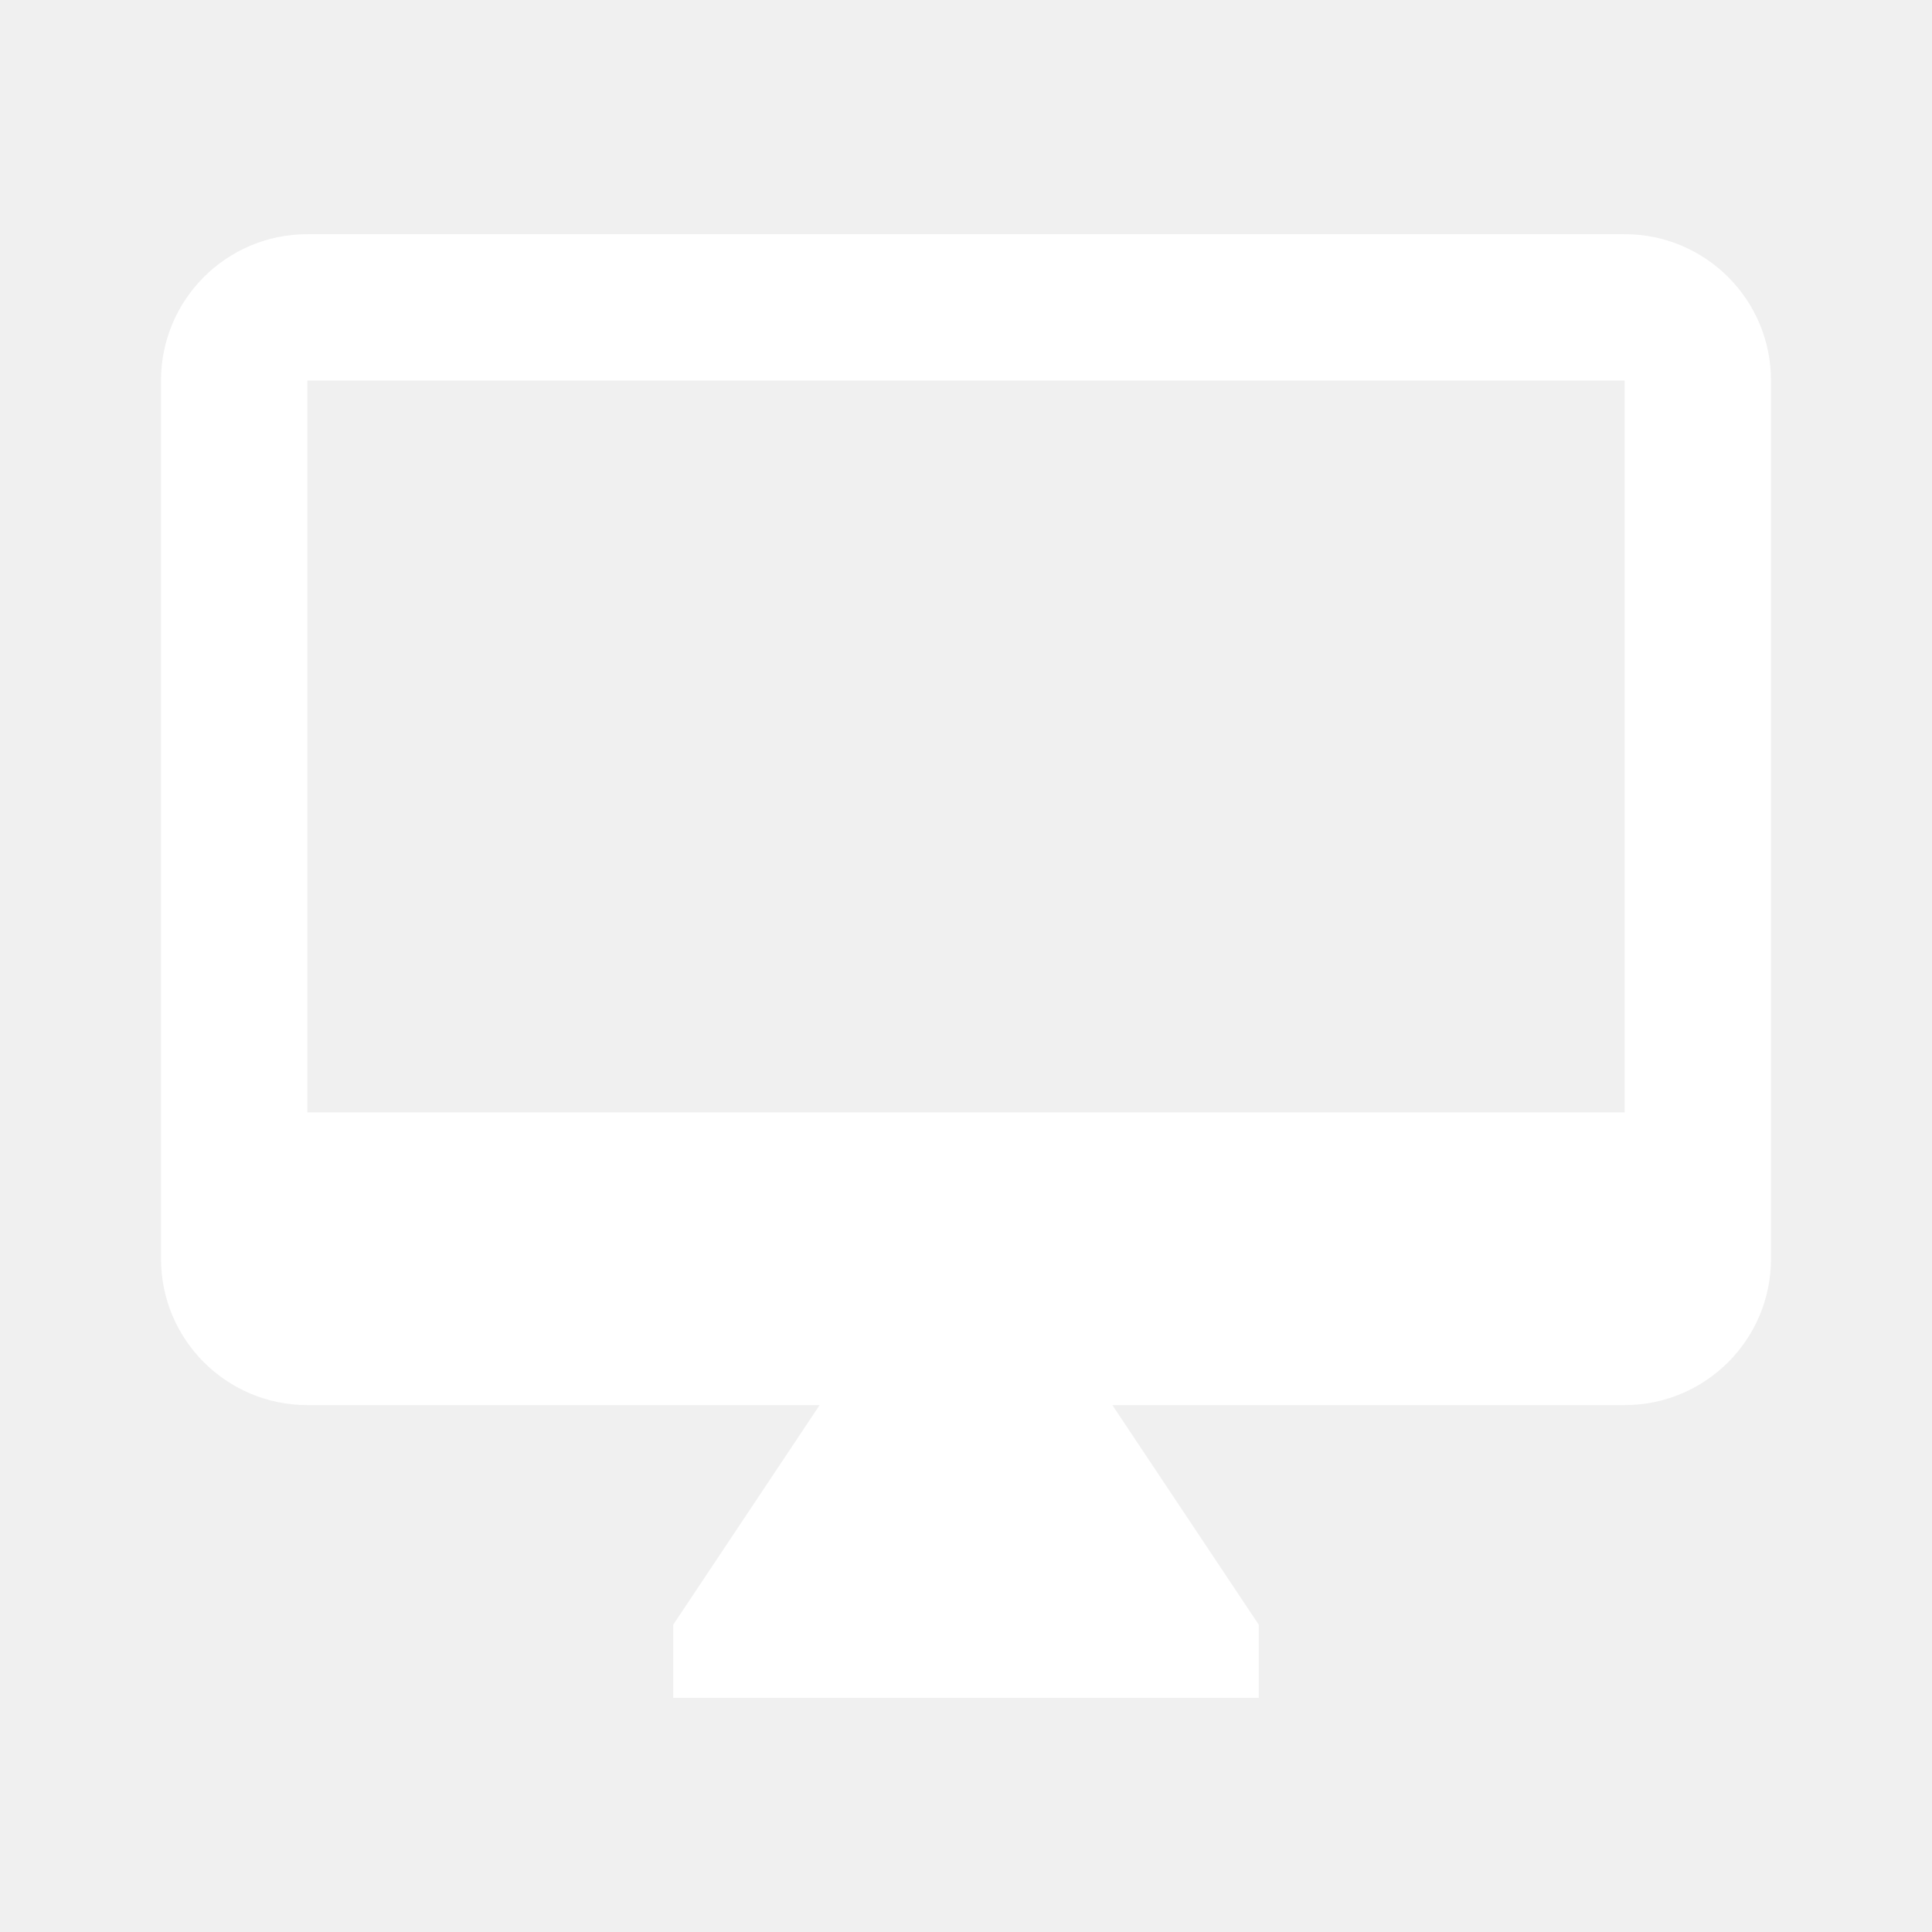
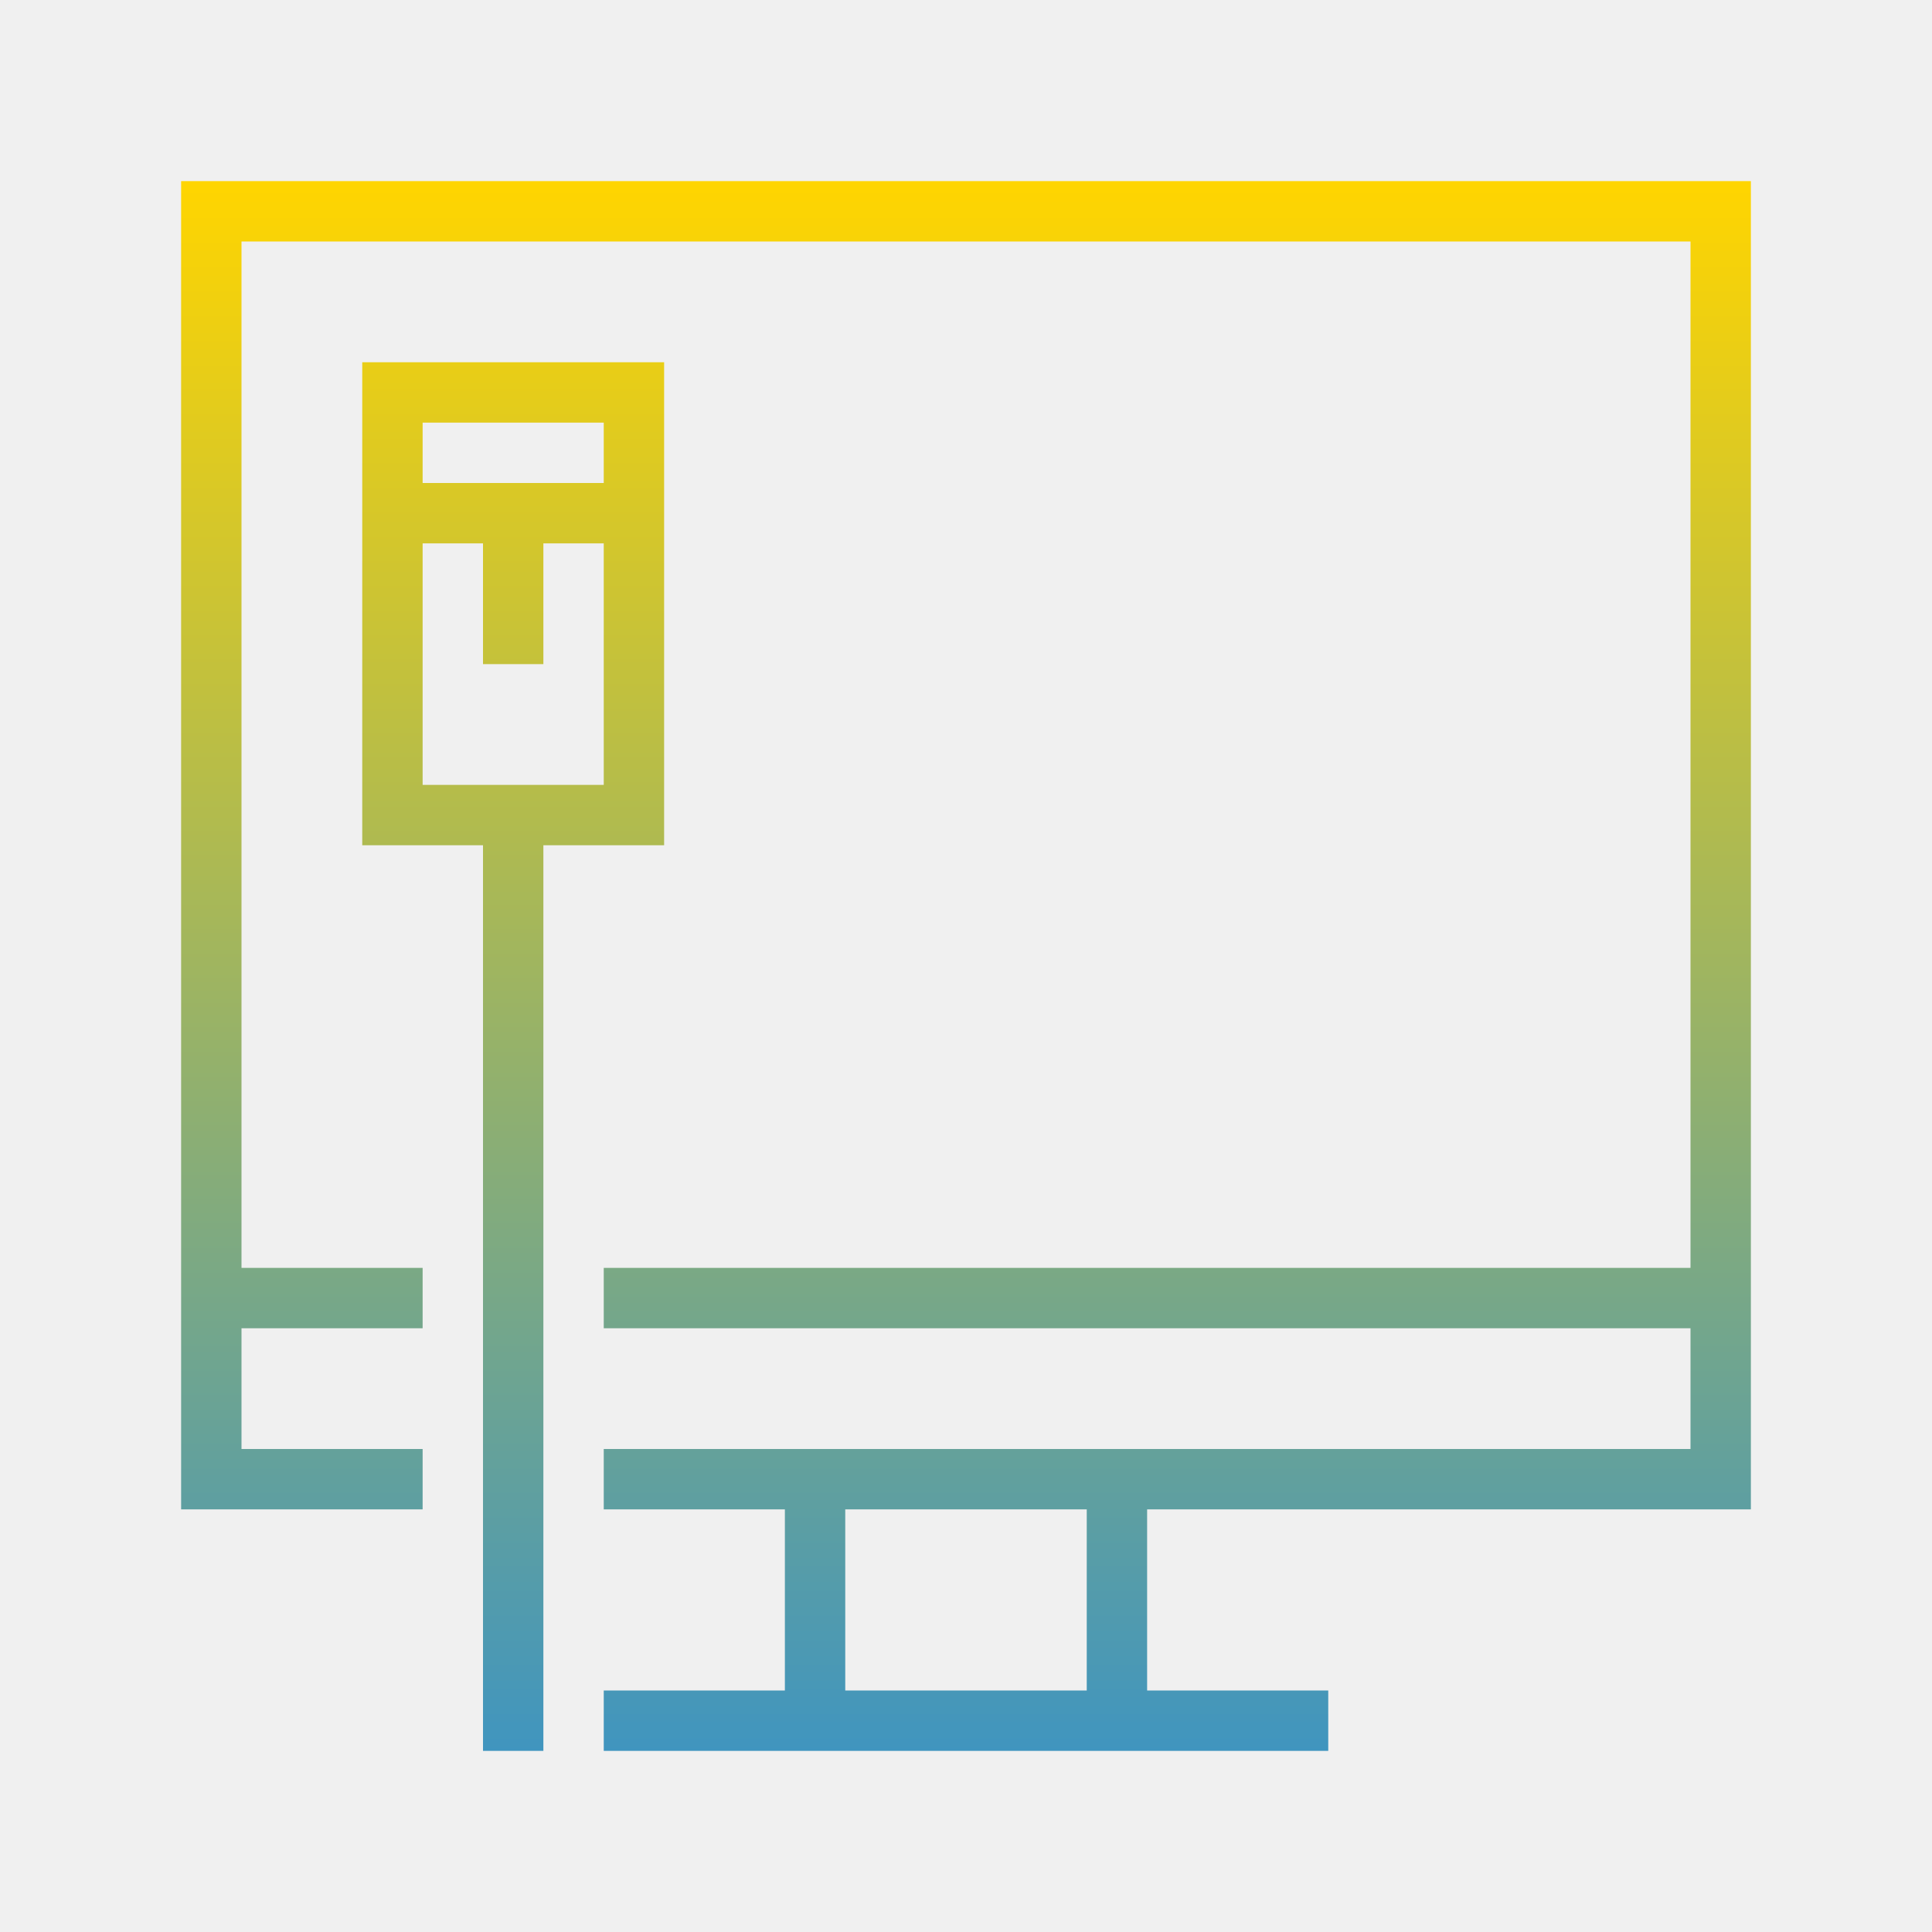
- <svg xmlns="http://www.w3.org/2000/svg" width="240" height="240" viewBox="0 0 240 240" version="1.1" id="svg4">
-   <defs id="defs8" />
-   <path d="M 201.818,29.091 H 38.182 C 28.136,29.091 20,37.227 20,47.273 V 156.364 c 0,10.045 8.136,18.182 18.182,18.182 h 63.636 l -18.182,27.273 v 9.091 h 72.727 v -9.091 l -18.182,-27.273 h 63.636 C 211.864,174.545 220,166.409 220,156.364 V 47.273 c 0,-10.045 -8.136,-18.182 -18.182,-18.182 z m 0,109.091 H 38.182 V 47.273 H 201.818 Z" id="path2" style="fill:#ffffff;fill-opacity:1;stroke-width:4.545" />
+ <svg xmlns="http://www.w3.org/2000/svg" xmlns:xlink="http://www.w3.org/1999/xlink" id="svg4153" version="1.1" width="32" height="32" viewBox="0 0 32 32">
+   <defs id="defs4157">
+     <linearGradient id="linearGradient1488">
+       <stop style="stop-color:#4095bf;stop-opacity:1" offset="0" id="stop1484" />
+       <stop style="stop-color:#ffd500;stop-opacity:1" offset="1" id="stop1486" />
+     </linearGradient>
+     <style type="text/css" id="current-color-scheme">
+       .ColorScheme-Text {
+         color:#31363b;
+       }
+       .ColorScheme-Background {
+         color:#eff0f1;
+       }
+       .ColorScheme-Highlight {
+         color:#3498db;
+       }
+       .ColorScheme-ViewText {
+         color:#31363b;
+       }
+       .ColorScheme-ViewBackground {
+         color:#fcfcfc;
+       }
+       .ColorScheme-ViewHover {
+         color:#93cee9;
+       }
+       .ColorScheme-ViewFocus{
+         color:#3daee9;
+       }
+       .ColorScheme-ButtonText {
+         color:#31363b;
+       }
+       .ColorScheme-ButtonBackground {
+         color:#eff0f1;
+       }
+       .ColorScheme-ButtonHover {
+         color:#93cee9;
+       }
+       .ColorScheme-ButtonFocus{
+         color:#3daee9;
+       }
+       </style>
+     <pattern id="EMFhbasepattern" patternUnits="userSpaceOnUse" width="6" height="6" x="0" y="0" />
+     <linearGradient gradientUnits="userSpaceOnUse" y2="3" x2="8" y1="29" x1="8" id="linearGradient1478" xlink:href="#linearGradient1488" />
+     <linearGradient gradientUnits="userSpaceOnUse" y2="3" x2="8" y1="29" x1="8" id="linearGradient1480" xlink:href="#linearGradient1488" />
+   </defs>
+   <g id="network-wired-activated">
+     <path style="opacity:1;fill:url(#linearGradient1478);fill-opacity:1;fill-rule:evenodd;stroke-width:1.002;stroke-miterlimit:4;stroke-dasharray:none" d="m 3,3 v 1 1 V 21 22 25 H 7 V 24 H 4 V 22 H 7 V 21 H 4 V 4 H 28 V 21 H 10 v 1 h 18 v 2 h -9 -1 -4 -1 -3 v 1 h 3 v 3 h -3 v 1 h 3 1 4 1 3 v -1 h -3 v -3 h 10 v -3 -1 -16 -1 V 3 Z m 11,22 h 4 v 3 h -4 z" id="rect825-23" />
+     <rect style="opacity:1;fill:#800000;fill-opacity:0;stroke-width:1.157;stroke-miterlimit:4;stroke-dasharray:none" id="rect843-7" width="32" height="32" x="-2.9711913e-07" y="-1.661377e-07" />
+     <path style="fill:url(#linearGradient1480);fill-opacity:1;fill-rule:evenodd;stroke-linecap:butt;stroke-linejoin:miter;paint-order:markers stroke fill" d="m 6,6 v 1 1 1 5 h 1 1 v 15 h 1 v -15 h 2 v -1 -6 -1 H 10 7 Z m 1,1 h 3 v 1 H 7 Z m 0,2 h 1 v 2 h 1 v -2 h 1 v 4 H 9 8 7 Z" id="rect1430-5" />
+   </g>
</svg>
